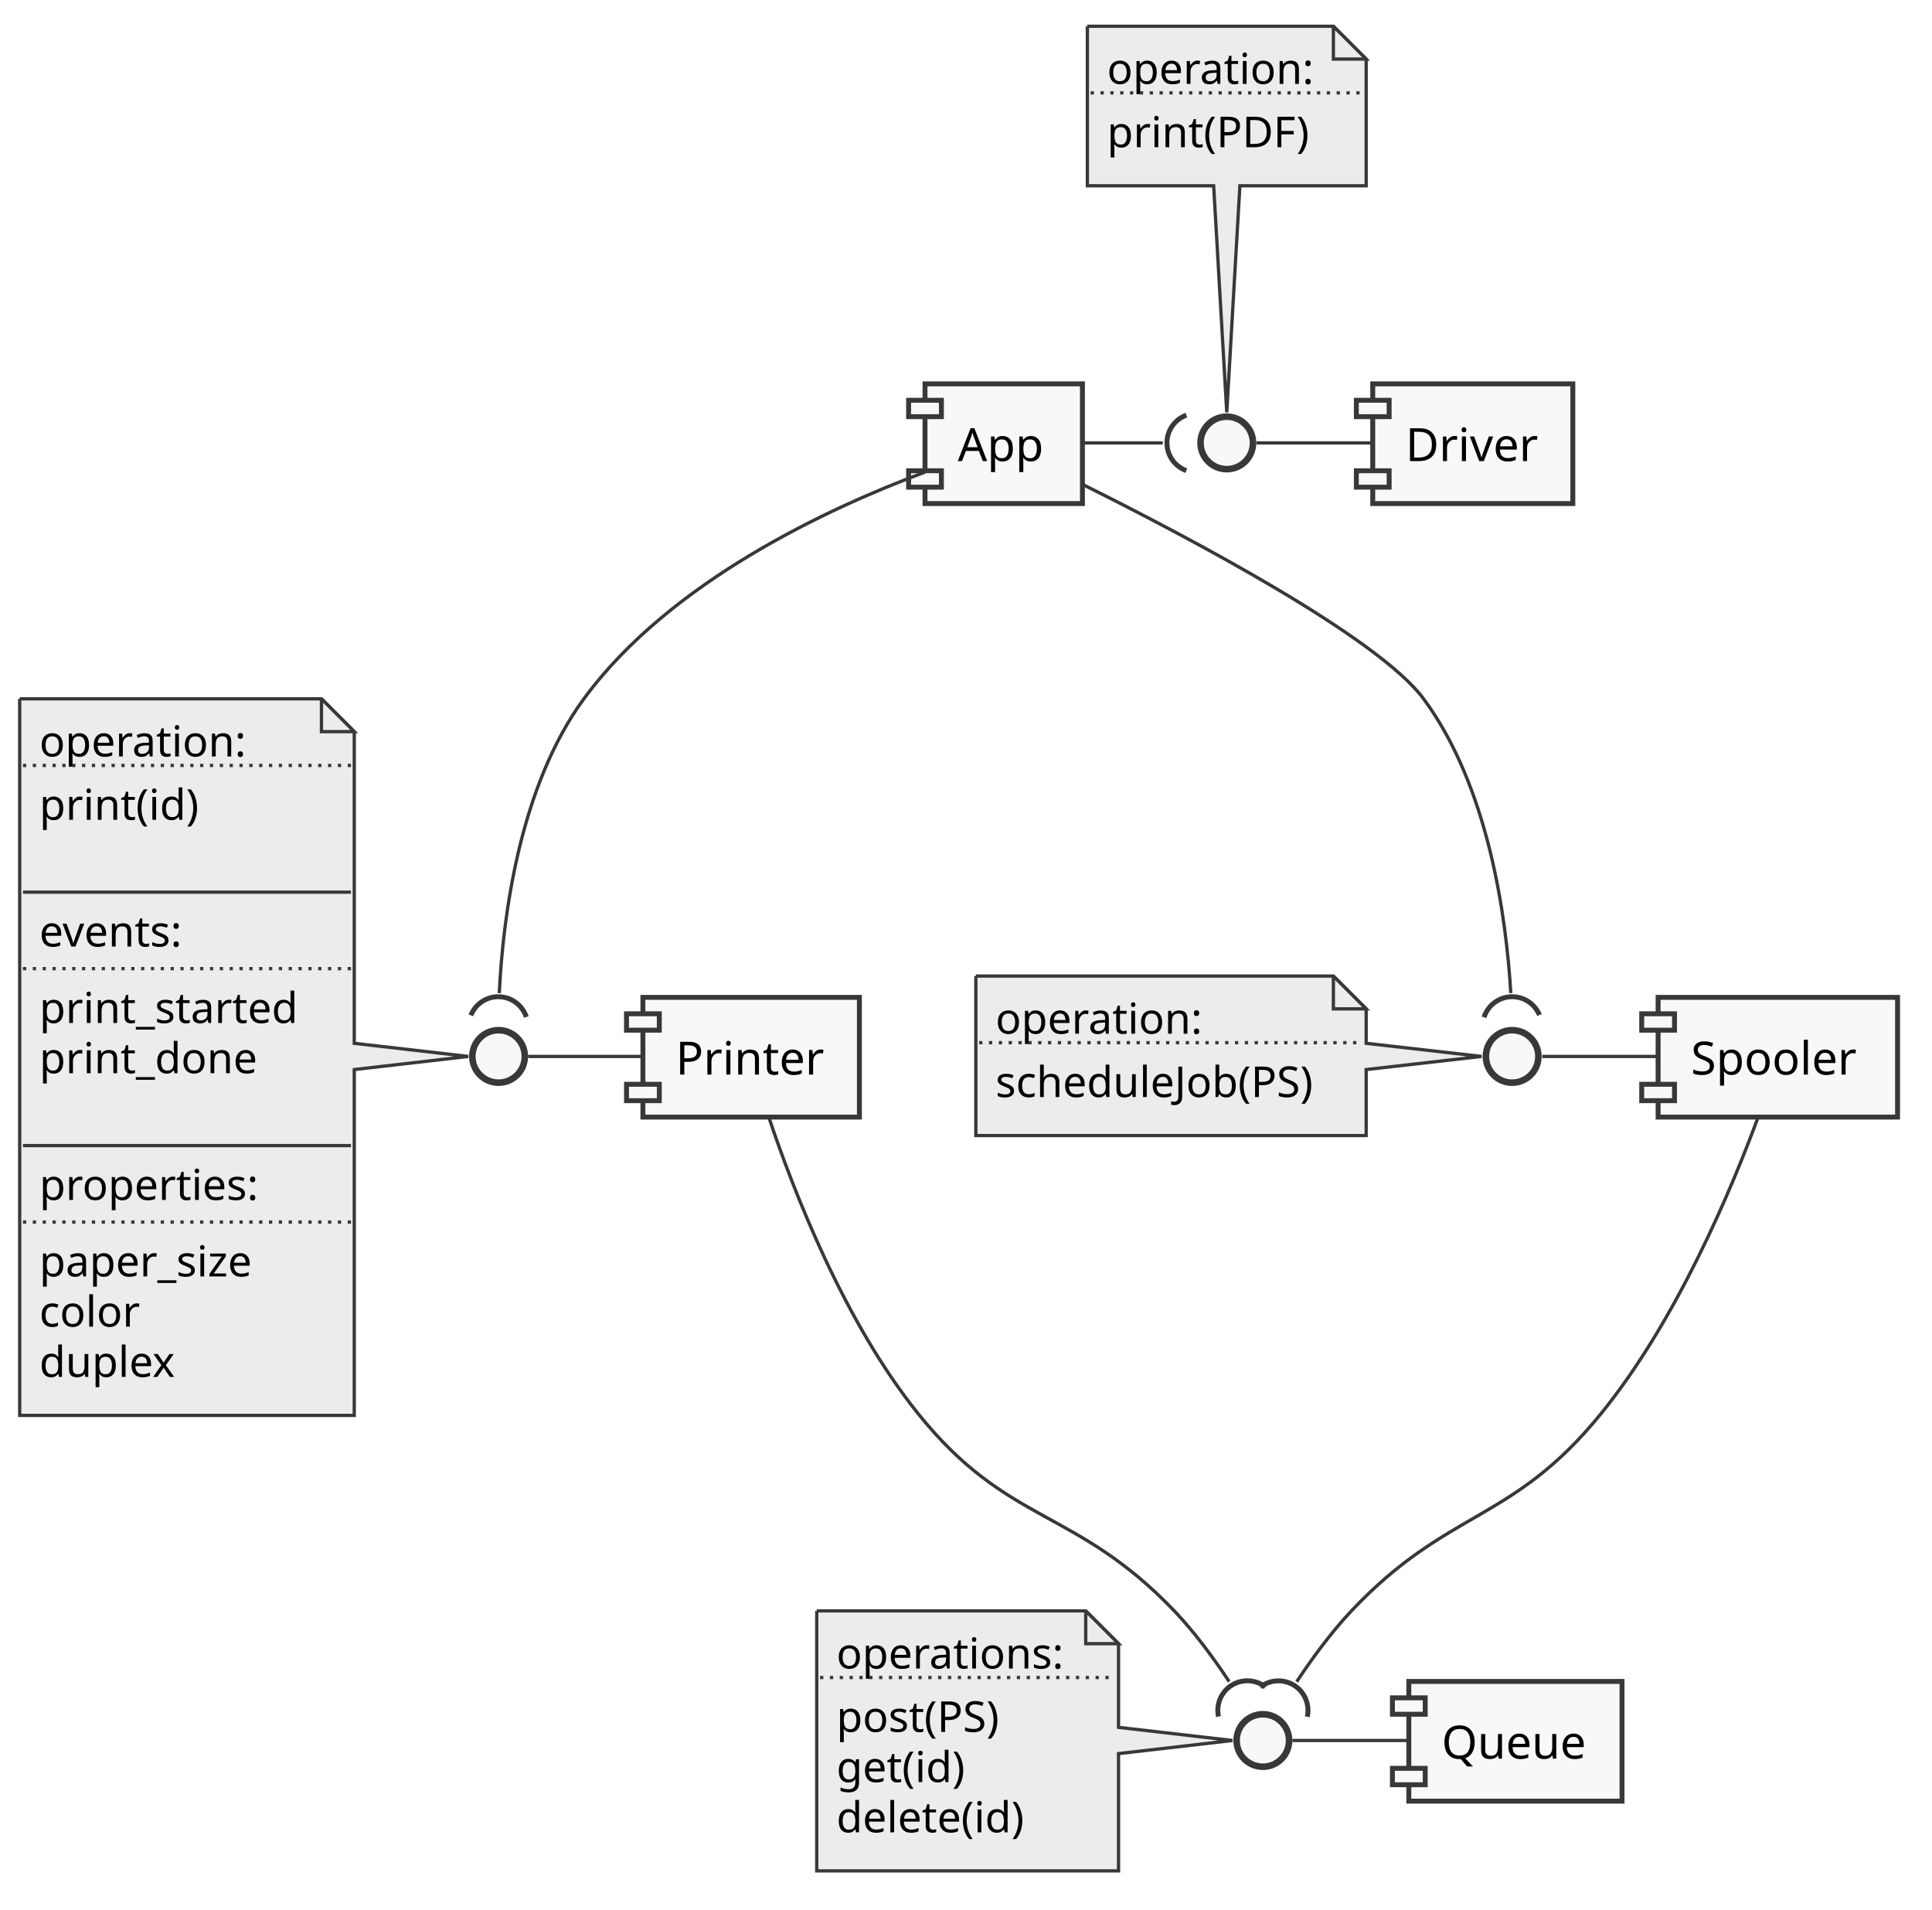
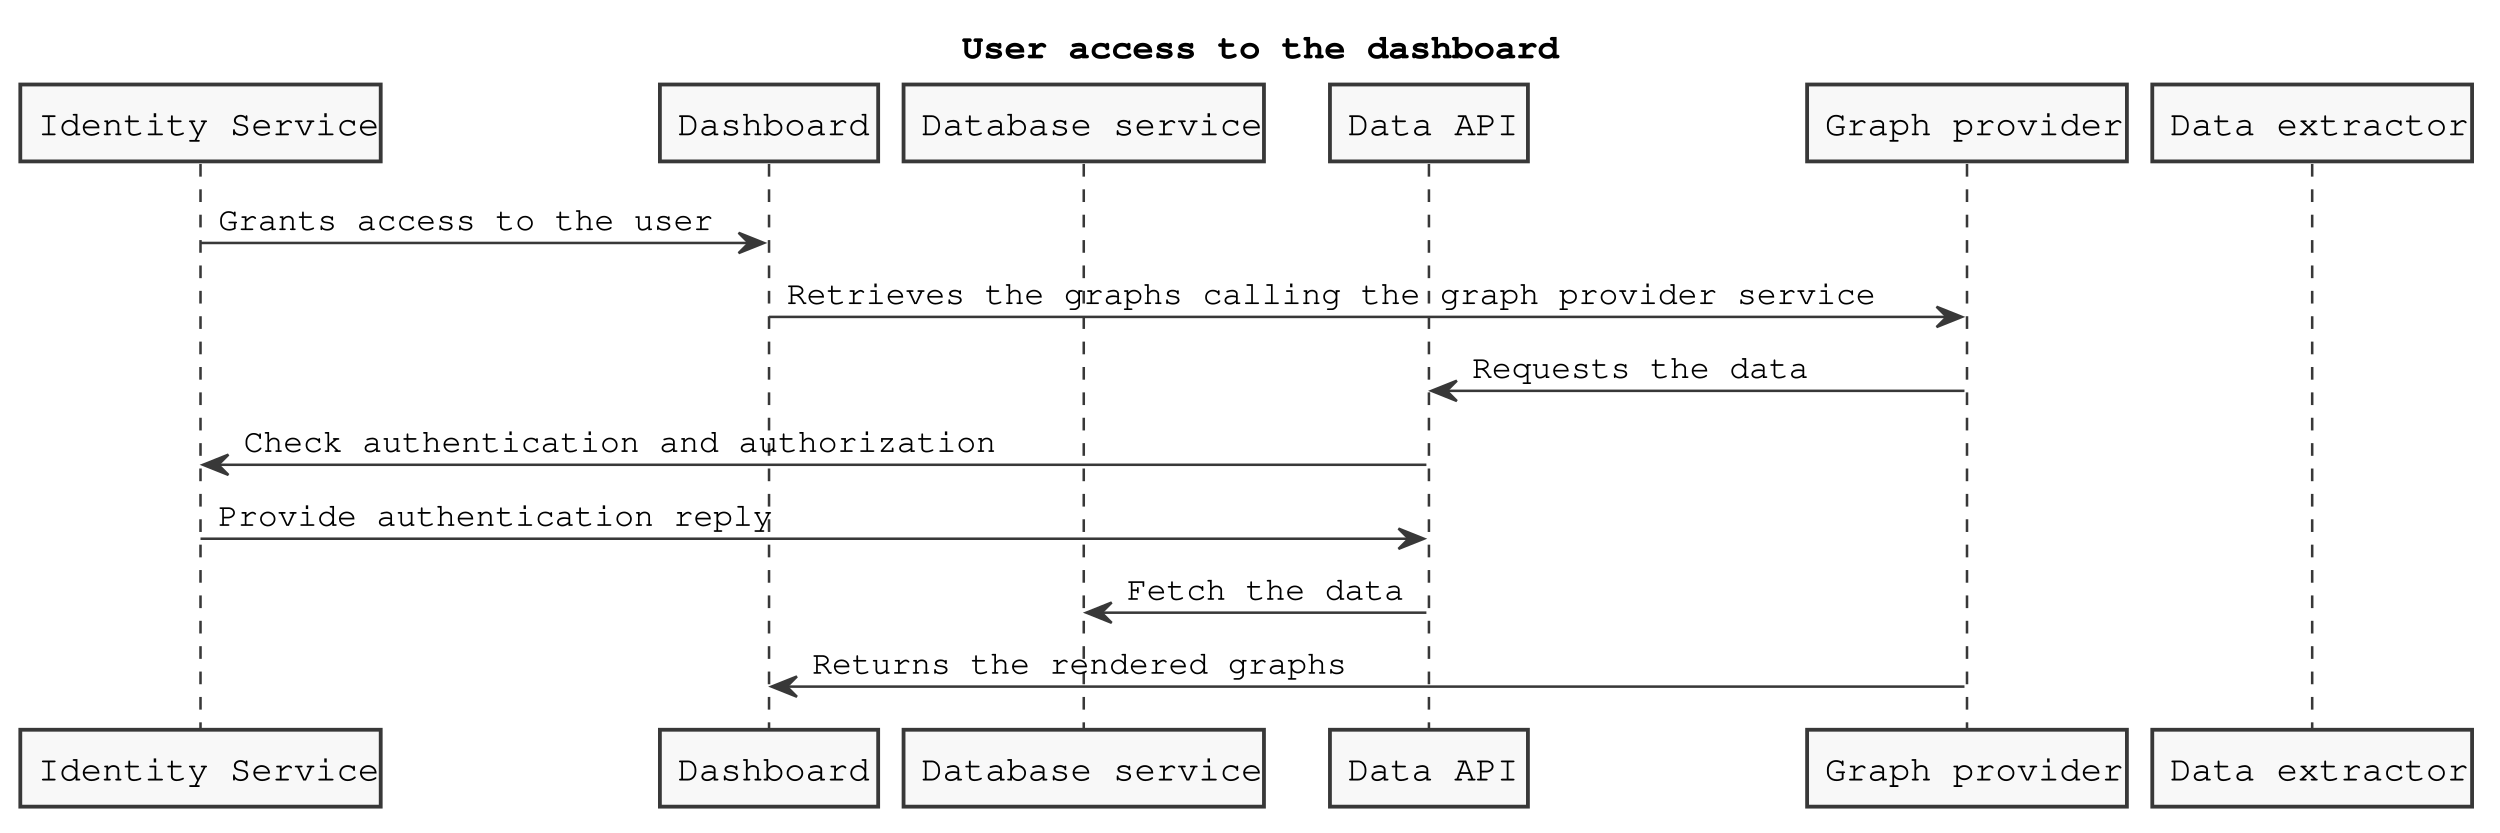
- <svg xmlns="http://www.w3.org/2000/svg" contentScriptType="application/ecmascript" contentStyleType="text/css" height="582px" preserveAspectRatio="none" style="width:589px;height:582px;" version="1.1" viewBox="0 0 589 582" width="589px" zoomAndPan="magnify">
+ <svg xmlns="http://www.w3.org/2000/svg" contentScriptType="application/ecmascript" contentStyleType="text/css" height="328px" preserveAspectRatio="none" style="width:985px;height:328px;" version="1.1" viewBox="0 0 985 328" width="985px" zoomAndPan="magnify">
  <defs />
  <g>
-     <rect fill="#F8F8F8" height="36.488" style="stroke: #383838; stroke-width: 1.5;" width="48" x="282" y="117" />
-     <rect fill="#F8F8F8" height="5" style="stroke: #383838; stroke-width: 1.5;" width="10" x="277" y="122" />
-     <rect fill="#F8F8F8" height="5" style="stroke: #383838; stroke-width: 1.5;" width="10" x="277" y="143.488" />
-     <text fill="#000000" font-family="sans-serif" font-size="14" lengthAdjust="spacingAndGlyphs" textLength="28" x="292" y="140.535">App</text>
-     <rect fill="#F8F8F8" height="36.488" style="stroke: #383838; stroke-width: 1.5;" width="61" x="418.5" y="117" />
-     <rect fill="#F8F8F8" height="5" style="stroke: #383838; stroke-width: 1.5;" width="10" x="413.5" y="122" />
-     <rect fill="#F8F8F8" height="5" style="stroke: #383838; stroke-width: 1.5;" width="10" x="413.5" y="143.488" />
-     <text fill="#000000" font-family="sans-serif" font-size="14" lengthAdjust="spacingAndGlyphs" textLength="41" x="428.5" y="140.535">Driver</text>
-     <ellipse cx="374" cy="135" fill="#F8F8F8" rx="8" ry="8" style="stroke: #383838; stroke-width: 2.0;" />
-     <rect fill="#F8F8F8" height="36.488" style="stroke: #383838; stroke-width: 1.5;" width="73" x="505.5" y="304" />
-     <rect fill="#F8F8F8" height="5" style="stroke: #383838; stroke-width: 1.5;" width="10" x="500.5" y="309" />
-     <rect fill="#F8F8F8" height="5" style="stroke: #383838; stroke-width: 1.5;" width="10" x="500.5" y="330.488" />
-     <text fill="#000000" font-family="sans-serif" font-size="14" lengthAdjust="spacingAndGlyphs" textLength="53" x="515.5" y="327.535">Spooler</text>
-     <ellipse cx="461" cy="322" fill="#F8F8F8" rx="8" ry="8" style="stroke: #383838; stroke-width: 2.0;" />
-     <rect fill="#F8F8F8" height="36.488" style="stroke: #383838; stroke-width: 1.5;" width="65" x="429.5" y="512.5" />
-     <rect fill="#F8F8F8" height="5" style="stroke: #383838; stroke-width: 1.5;" width="10" x="424.5" y="517.5" />
-     <rect fill="#F8F8F8" height="5" style="stroke: #383838; stroke-width: 1.5;" width="10" x="424.5" y="538.988" />
-     <text fill="#000000" font-family="sans-serif" font-size="14" lengthAdjust="spacingAndGlyphs" textLength="45" x="439.5" y="536.035">Queue</text>
-     <ellipse cx="385" cy="530.5" fill="#F8F8F8" rx="8" ry="8" style="stroke: #383838; stroke-width: 2.0;" />
-     <rect fill="#F8F8F8" height="36.488" style="stroke: #383838; stroke-width: 1.5;" width="66" x="196" y="304" />
-     <rect fill="#F8F8F8" height="5" style="stroke: #383838; stroke-width: 1.5;" width="10" x="191" y="309" />
-     <rect fill="#F8F8F8" height="5" style="stroke: #383838; stroke-width: 1.5;" width="10" x="191" y="330.488" />
-     <text fill="#000000" font-family="sans-serif" font-size="14" lengthAdjust="spacingAndGlyphs" textLength="46" x="206" y="327.535">Printer</text>
-     <ellipse cx="152" cy="322" fill="#F8F8F8" rx="8" ry="8" style="stroke: #383838; stroke-width: 2.0;" />
-     <path d="M331.5,8 L331.5,56.621 A0,0 0 0 0 331.5,56.621 L370,56.621 L374,125.69 L378,56.621 L416.5,56.621 A0,0 0 0 0 416.5,56.621 L416.5,18 L406.5,8 L331.5,8 A0,0 0 0 0 331.5,8 " fill="#ECECEC" style="stroke: #383838; stroke-width: 1.0;" />
-     <path d="M406.5,8 L406.5,18 L416.5,18 L406.5,8 " fill="#ECECEC" style="stroke: #383838; stroke-width: 1.0;" />
-     <text fill="#000000" font-family="sans-serif" font-size="13" lengthAdjust="spacingAndGlyphs" textLength="64" x="337.5" y="25.568">operation:</text>
-     <line style="stroke: #383838; stroke-width: 1.0; stroke-dasharray: 1.0,2.0;" x1="332.5" x2="415.5" y1="28.311" y2="28.311" />
-     <text fill="#000000" font-family="sans-serif" font-size="13" lengthAdjust="spacingAndGlyphs" textLength="62" x="337.5" y="44.879">print(PDF)</text>
-     <path d="M297.5,297.5 L297.5,346.121 A0,0 0 0 0 297.5,346.121 L416.5,346.121 A0,0 0 0 0 416.5,346.121 L416.5,326 L451.66,322 L416.5,318 L416.5,307.5 L406.5,297.5 L297.5,297.5 A0,0 0 0 0 297.5,297.5 " fill="#ECECEC" style="stroke: #383838; stroke-width: 1.0;" />
-     <path d="M406.5,297.5 L406.5,307.5 L416.5,307.5 L406.5,297.5 " fill="#ECECEC" style="stroke: #383838; stroke-width: 1.0;" />
-     <text fill="#000000" font-family="sans-serif" font-size="13" lengthAdjust="spacingAndGlyphs" textLength="64" x="303.5" y="315.068">operation:</text>
-     <line style="stroke: #383838; stroke-width: 1.0; stroke-dasharray: 1.0,2.0;" x1="298.5" x2="415.5" y1="317.81" y2="317.81" />
-     <text fill="#000000" font-family="sans-serif" font-size="13" lengthAdjust="spacingAndGlyphs" textLength="98" x="303.5" y="334.379">scheduleJob(PS)</text>
-     <path d="M249,491 L249,570.242 A0,0 0 0 0 249,570.242 L341,570.242 A0,0 0 0 0 341,570.242 L341,534.5 L375.73,530.5 L341,526.5 L341,501 L331,491 L249,491 A0,0 0 0 0 249,491 " fill="#ECECEC" style="stroke: #383838; stroke-width: 1.0;" />
-     <path d="M331,491 L331,501 L341,501 L331,491 " fill="#ECECEC" style="stroke: #383838; stroke-width: 1.0;" />
-     <text fill="#000000" font-family="sans-serif" font-size="13" lengthAdjust="spacingAndGlyphs" textLength="71" x="255" y="508.568">operations:</text>
-     <line style="stroke: #383838; stroke-width: 1.0; stroke-dasharray: 1.0,2.0;" x1="250" x2="340" y1="511.31" y2="511.31" />
-     <text fill="#000000" font-family="sans-serif" font-size="13" lengthAdjust="spacingAndGlyphs" textLength="50" x="255" y="527.879">post(PS)</text>
-     <text fill="#000000" font-family="sans-serif" font-size="13" lengthAdjust="spacingAndGlyphs" textLength="40" x="255" y="543.189">get(id)</text>
-     <text fill="#000000" font-family="sans-serif" font-size="13" lengthAdjust="spacingAndGlyphs" textLength="58" x="255" y="558.5">delete(id)</text>
-     <path d="M6,213 L6,431.416 A0,0 0 0 0 6,431.416 L108,431.416 A0,0 0 0 0 108,431.416 L108,326 L142.76,322 L108,318 L108,223 L98,213 L6,213 A0,0 0 0 0 6,213 " fill="#ECECEC" style="stroke: #383838; stroke-width: 1.0;" />
-     <path d="M98,213 L98,223 L108,223 L98,213 " fill="#ECECEC" style="stroke: #383838; stroke-width: 1.0;" />
-     <text fill="#000000" font-family="sans-serif" font-size="13" lengthAdjust="spacingAndGlyphs" textLength="64" x="12" y="230.568">operation:</text>
-     <line style="stroke: #383838; stroke-width: 1.0; stroke-dasharray: 1.0,2.0;" x1="7" x2="107" y1="233.31" y2="233.31" />
-     <text fill="#000000" font-family="sans-serif" font-size="13" lengthAdjust="spacingAndGlyphs" textLength="50" x="12" y="249.879">print(id)</text>
-     <text fill="#000000" font-family="sans-serif" font-size="13" lengthAdjust="spacingAndGlyphs" textLength="0" x="16" y="265.19" />
-     <line style="stroke: #383838; stroke-width: 1.0;" x1="7" x2="107" y1="271.932" y2="271.932" />
-     <text fill="#000000" font-family="sans-serif" font-size="13" lengthAdjust="spacingAndGlyphs" textLength="45" x="12" y="288.5">events:</text>
-     <line style="stroke: #383838; stroke-width: 1.0; stroke-dasharray: 1.0,2.0;" x1="7" x2="107" y1="295.242" y2="295.242" />
-     <text fill="#000000" font-family="sans-serif" font-size="13" lengthAdjust="spacingAndGlyphs" textLength="81" x="12" y="311.81">print_started</text>
-     <text fill="#000000" font-family="sans-serif" font-size="13" lengthAdjust="spacingAndGlyphs" textLength="68" x="12" y="327.121">print_done</text>
-     <text fill="#000000" font-family="sans-serif" font-size="13" lengthAdjust="spacingAndGlyphs" textLength="0" x="16" y="342.432" />
-     <line style="stroke: #383838; stroke-width: 1.0;" x1="7" x2="107" y1="349.174" y2="349.174" />
-     <text fill="#000000" font-family="sans-serif" font-size="13" lengthAdjust="spacingAndGlyphs" textLength="68" x="12" y="365.742">properties:</text>
-     <line style="stroke: #383838; stroke-width: 1.0; stroke-dasharray: 1.0,2.0;" x1="7" x2="107" y1="372.484" y2="372.484" />
-     <text fill="#000000" font-family="sans-serif" font-size="13" lengthAdjust="spacingAndGlyphs" textLength="67" x="12" y="389.053">paper_size</text>
-     <text fill="#000000" font-family="sans-serif" font-size="13" lengthAdjust="spacingAndGlyphs" textLength="32" x="12" y="404.363">color</text>
-     <text fill="#000000" font-family="sans-serif" font-size="13" lengthAdjust="spacingAndGlyphs" textLength="43" x="12" y="419.674">duplex</text>
-     <path d="M330.17,135 C338.28,135 346.38,135 354.49,135 " fill="none" id="App-&gt;iDriver" style="stroke: #383838; stroke-width: 1.0;" />
-     <path d="M361.694,126.538 A9,9 0 0 0 361.67 143.453" fill="none" style="stroke: #383838; stroke-width: 1.5;" />
-     <path d="M383.08,135 C394.84,135 406.6,135 418.36,135 " fill="none" id="iDriver-Driver" style="stroke: #383838; stroke-width: 1.0;" />
-     <path d="M330.03,147.64 C363.11,164.13 420.19,194.34 434,213 C453.87,239.85 459.22,279.66 460.59,302.7 " fill="none" id="App-&gt;iSpooler" style="stroke: #383838; stroke-width: 1.0;" />
-     <path d="M469.327,309.386 A9,9 0 0 0 452.426 310.063" fill="none" style="stroke: #383838; stroke-width: 1.5;" />
-     <path d="M470.18,322 C481.87,322 493.56,322 505.25,322 " fill="none" id="iSpooler-Spooler" style="stroke: #383838; stroke-width: 1.0;" />
-     <path d="M536.16,340.05 C527.89,362.53 511.16,402.55 488,431 C460.84,464.38 441.56,459.72 412,491 C405.83,497.53 399.98,505.55 395.31,512.59 " fill="none" id="Spooler-&gt;iQueue" style="stroke: #383838; stroke-width: 1.0;" />
-     <path d="M398.55,523.252 A9,9 0 0 0 384.268 514.19" fill="none" style="stroke: #383838; stroke-width: 1.5;" />
-     <path d="M394.02,530.5 C405.8,530.5 417.57,530.5 429.34,530.5 " fill="none" id="iQueue-Queue" style="stroke: #383838; stroke-width: 1.0;" />
-     <path d="M234.25,340.11 C241.76,362.65 257.24,402.74 280,431 C307.44,465.06 327.76,459.4 358,491 C364.21,497.49 370.07,505.51 374.73,512.55 " fill="none" id="Printer-&gt;iQueue" style="stroke: #383838; stroke-width: 1.0;" />
-     <path d="M385.776,514.181 A9,9 0 0 0 371.476 523.215" fill="none" style="stroke: #383838; stroke-width: 1.5;" />
-     <path d="M161.02,322 C172.62,322 184.21,322 195.81,322 " fill="none" id="iPrinter-Printer" style="stroke: #383838; stroke-width: 1.0;" />
-     <path d="M281.97,143.91 C252.81,154.77 204.3,177.13 178,213 C158.29,239.87 153.34,279.68 152.21,302.71 " fill="none" id="App-&gt;iPrinter" style="stroke: #383838; stroke-width: 1.0;" />
-     <path d="M160.456,309.977 A9,9 0 0 0 143.549 309.469" fill="none" style="stroke: #383838; stroke-width: 1.5;" />
+     <text fill="#000000" font-family="Courier" font-size="14" font-weight="bold" lengthAdjust="spacingAndGlyphs" textLength="224" x="379" y="22.995">User access to the dashboard​</text>
+     <line style="stroke: #383838; stroke-width: 1.0; stroke-dasharray: 5.0,5.0;" x1="79" x2="79" y1="64.594" y2="288.523" />
+     <line style="stroke: #383838; stroke-width: 1.0; stroke-dasharray: 5.0,5.0;" x1="303" x2="303" y1="64.594" y2="288.523" />
+     <line style="stroke: #383838; stroke-width: 1.0; stroke-dasharray: 5.0,5.0;" x1="427" x2="427" y1="64.594" y2="288.523" />
+     <line style="stroke: #383838; stroke-width: 1.0; stroke-dasharray: 5.0,5.0;" x1="563" x2="563" y1="64.594" y2="288.523" />
+     <line style="stroke: #383838; stroke-width: 1.0; stroke-dasharray: 5.0,5.0;" x1="775" x2="775" y1="64.594" y2="288.523" />
+     <line style="stroke: #383838; stroke-width: 1.0; stroke-dasharray: 5.0,5.0;" x1="911" x2="911" y1="64.594" y2="288.523" />
+     <rect fill="#F8F8F8" height="30.297" style="stroke: #383838; stroke-width: 1.5;" width="142" x="8" y="33.297" />
+     <text fill="#000000" font-family="Courier" font-size="14" lengthAdjust="spacingAndGlyphs" textLength="128" x="15" y="53.292">Identity Service</text>
+     <rect fill="#F8F8F8" height="30.297" style="stroke: #383838; stroke-width: 1.5;" width="142" x="8" y="287.523" />
+     <text fill="#000000" font-family="Courier" font-size="14" lengthAdjust="spacingAndGlyphs" textLength="128" x="15" y="307.519">Identity Service</text>
+     <rect fill="#F8F8F8" height="30.297" style="stroke: #383838; stroke-width: 1.5;" width="86" x="260" y="33.297" />
+     <text fill="#000000" font-family="Courier" font-size="14" lengthAdjust="spacingAndGlyphs" textLength="72" x="267" y="53.292">Dashboard</text>
+     <rect fill="#F8F8F8" height="30.297" style="stroke: #383838; stroke-width: 1.5;" width="86" x="260" y="287.523" />
+     <text fill="#000000" font-family="Courier" font-size="14" lengthAdjust="spacingAndGlyphs" textLength="72" x="267" y="307.519">Dashboard</text>
+     <rect fill="#F8F8F8" height="30.297" style="stroke: #383838; stroke-width: 1.5;" width="142" x="356" y="33.297" />
+     <text fill="#000000" font-family="Courier" font-size="14" lengthAdjust="spacingAndGlyphs" textLength="128" x="363" y="53.292">Database service​</text>
+     <rect fill="#F8F8F8" height="30.297" style="stroke: #383838; stroke-width: 1.5;" width="142" x="356" y="287.523" />
+     <text fill="#000000" font-family="Courier" font-size="14" lengthAdjust="spacingAndGlyphs" textLength="128" x="363" y="307.519">Database service​</text>
+     <rect fill="#F8F8F8" height="30.297" style="stroke: #383838; stroke-width: 1.5;" width="78" x="524" y="33.297" />
+     <text fill="#000000" font-family="Courier" font-size="14" lengthAdjust="spacingAndGlyphs" textLength="64" x="531" y="53.292">Data API​</text>
+     <rect fill="#F8F8F8" height="30.297" style="stroke: #383838; stroke-width: 1.5;" width="78" x="524" y="287.523" />
+     <text fill="#000000" font-family="Courier" font-size="14" lengthAdjust="spacingAndGlyphs" textLength="64" x="531" y="307.519">Data API​</text>
+     <rect fill="#F8F8F8" height="30.297" style="stroke: #383838; stroke-width: 1.5;" width="126" x="712" y="33.297" />
+     <text fill="#000000" font-family="Courier" font-size="14" lengthAdjust="spacingAndGlyphs" textLength="112" x="719" y="53.292">Graph provider​</text>
+     <rect fill="#F8F8F8" height="30.297" style="stroke: #383838; stroke-width: 1.5;" width="126" x="712" y="287.523" />
+     <text fill="#000000" font-family="Courier" font-size="14" lengthAdjust="spacingAndGlyphs" textLength="112" x="719" y="307.519">Graph provider​</text>
+     <rect fill="#F8F8F8" height="30.297" style="stroke: #383838; stroke-width: 1.5;" width="126" x="848" y="33.297" />
+     <text fill="#000000" font-family="Courier" font-size="14" lengthAdjust="spacingAndGlyphs" textLength="112" x="855" y="53.292">Data extractor​​</text>
+     <rect fill="#F8F8F8" height="30.297" style="stroke: #383838; stroke-width: 1.5;" width="126" x="848" y="287.523" />
+     <text fill="#000000" font-family="Courier" font-size="14" lengthAdjust="spacingAndGlyphs" textLength="112" x="855" y="307.519">Data extractor​​</text>
+     <polygon fill="#383838" points="291,91.727,301,95.727,291,99.727,295,95.727" style="stroke: #383838; stroke-width: 1.0;" />
+     <line style="stroke: #383838; stroke-width: 1.0;" x1="79" x2="297" y1="95.727" y2="95.727" />
+     <text fill="#000000" font-family="Courier" font-size="13" lengthAdjust="spacingAndGlyphs" textLength="200" x="86" y="90.661">Grants access to the user</text>
+     <polygon fill="#383838" points="763,120.859,773,124.859,763,128.859,767,124.859" style="stroke: #383838; stroke-width: 1.0;" />
+     <line style="stroke: #383838; stroke-width: 1.0;" x1="303" x2="769" y1="124.859" y2="124.859" />
+     <text fill="#000000" font-family="Courier" font-size="13" lengthAdjust="spacingAndGlyphs" textLength="448" x="310" y="119.793">Retrieves the graphs calling the graph provider service ​</text>
+     <polygon fill="#383838" points="574,149.992,564,153.992,574,157.992,570,153.992" style="stroke: #383838; stroke-width: 1.0;" />
+     <line style="stroke: #383838; stroke-width: 1.0;" x1="568" x2="774" y1="153.992" y2="153.992" />
+     <text fill="#000000" font-family="Courier" font-size="13" lengthAdjust="spacingAndGlyphs" textLength="136" x="580" y="148.926">Requests the data​</text>
+     <polygon fill="#383838" points="90,179.125,80,183.125,90,187.125,86,183.125" style="stroke: #383838; stroke-width: 1.0;" />
+     <line style="stroke: #383838; stroke-width: 1.0;" x1="84" x2="562" y1="183.125" y2="183.125" />
+     <text fill="#000000" font-family="Courier" font-size="13" lengthAdjust="spacingAndGlyphs" textLength="304" x="96" y="178.059">Check authentication and authorization​</text>
+     <polygon fill="#383838" points="551,208.258,561,212.258,551,216.258,555,212.258" style="stroke: #383838; stroke-width: 1.0;" />
+     <line style="stroke: #383838; stroke-width: 1.0;" x1="79" x2="557" y1="212.258" y2="212.258" />
+     <text fill="#000000" font-family="Courier" font-size="13" lengthAdjust="spacingAndGlyphs" textLength="224" x="86" y="207.192">Provide authentication reply​</text>
+     <polygon fill="#383838" points="438,237.391,428,241.391,438,245.391,434,241.391" style="stroke: #383838; stroke-width: 1.0;" />
+     <line style="stroke: #383838; stroke-width: 1.0;" x1="432" x2="562" y1="241.391" y2="241.391" />
+     <text fill="#000000" font-family="Courier" font-size="13" lengthAdjust="spacingAndGlyphs" textLength="112" x="444" y="236.325">Fetch the data​</text>
+     <polygon fill="#383838" points="314,266.523,304,270.523,314,274.523,310,270.523" style="stroke: #383838; stroke-width: 1.0;" />
+     <line style="stroke: #383838; stroke-width: 1.0;" x1="308" x2="774" y1="270.523" y2="270.523" />
+     <text fill="#000000" font-family="Courier" font-size="13" lengthAdjust="spacingAndGlyphs" textLength="216" x="320" y="265.457">Returns the rendered graphs​</text>
  </g>
</svg>
